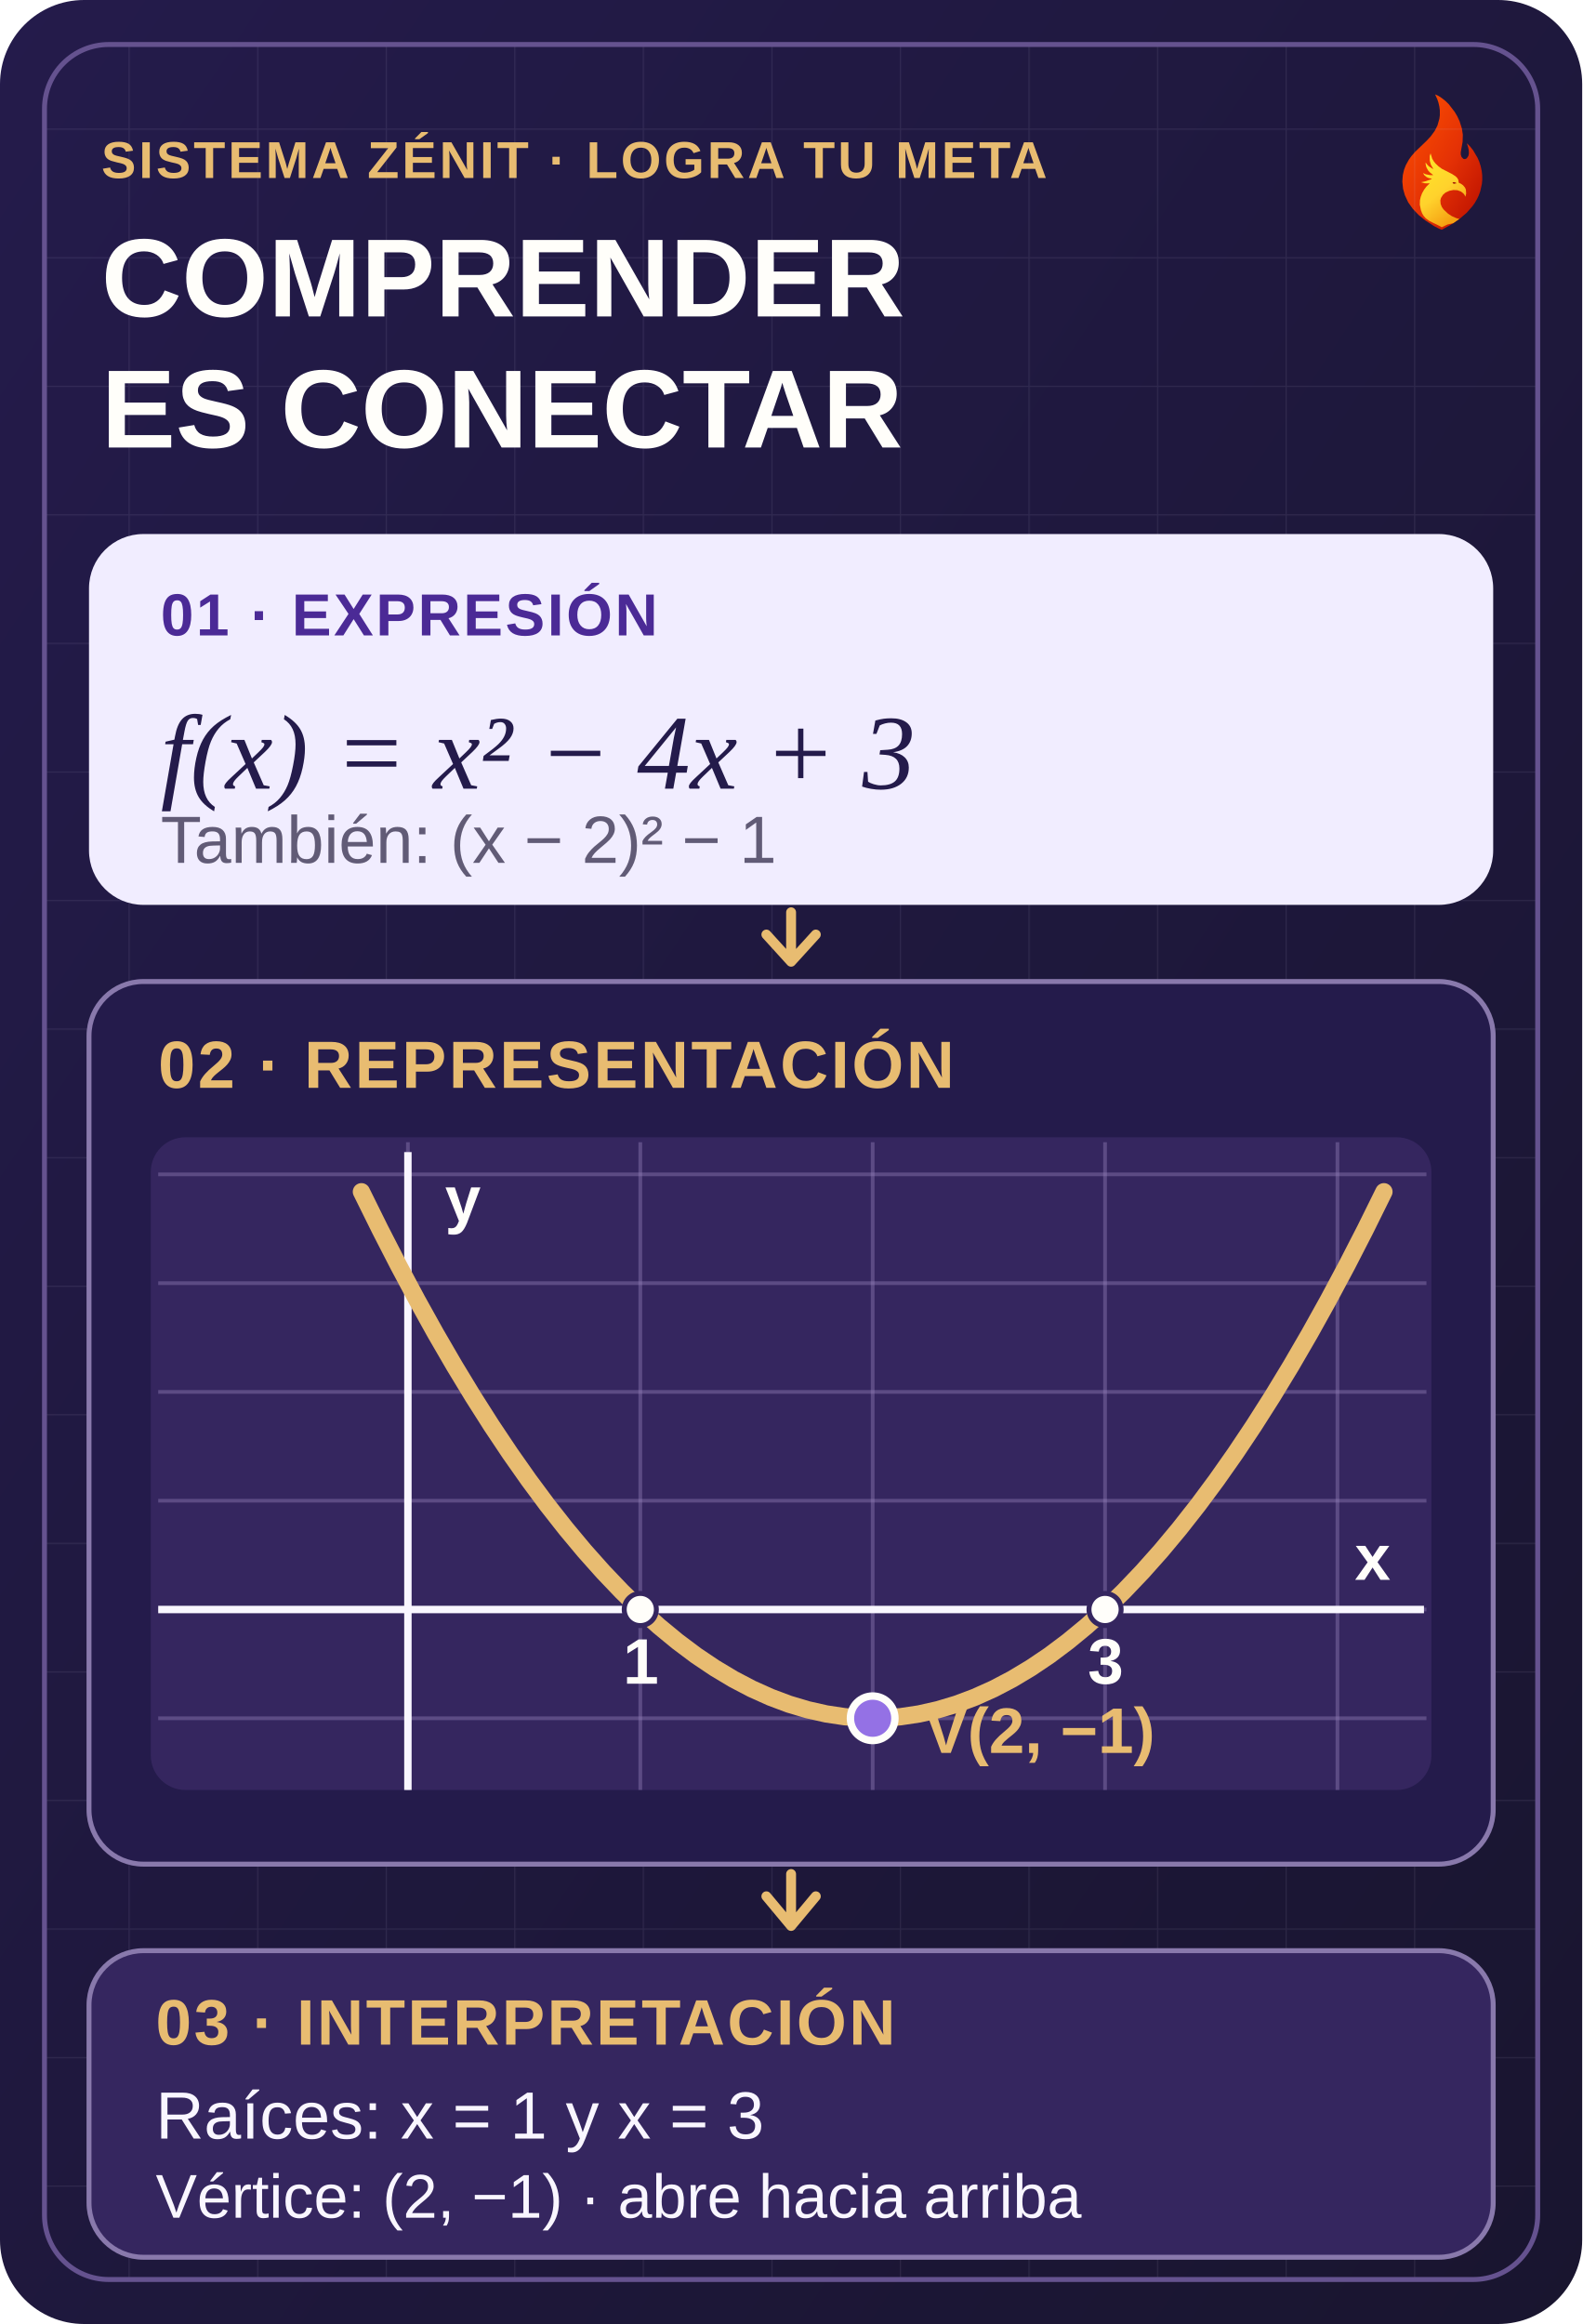
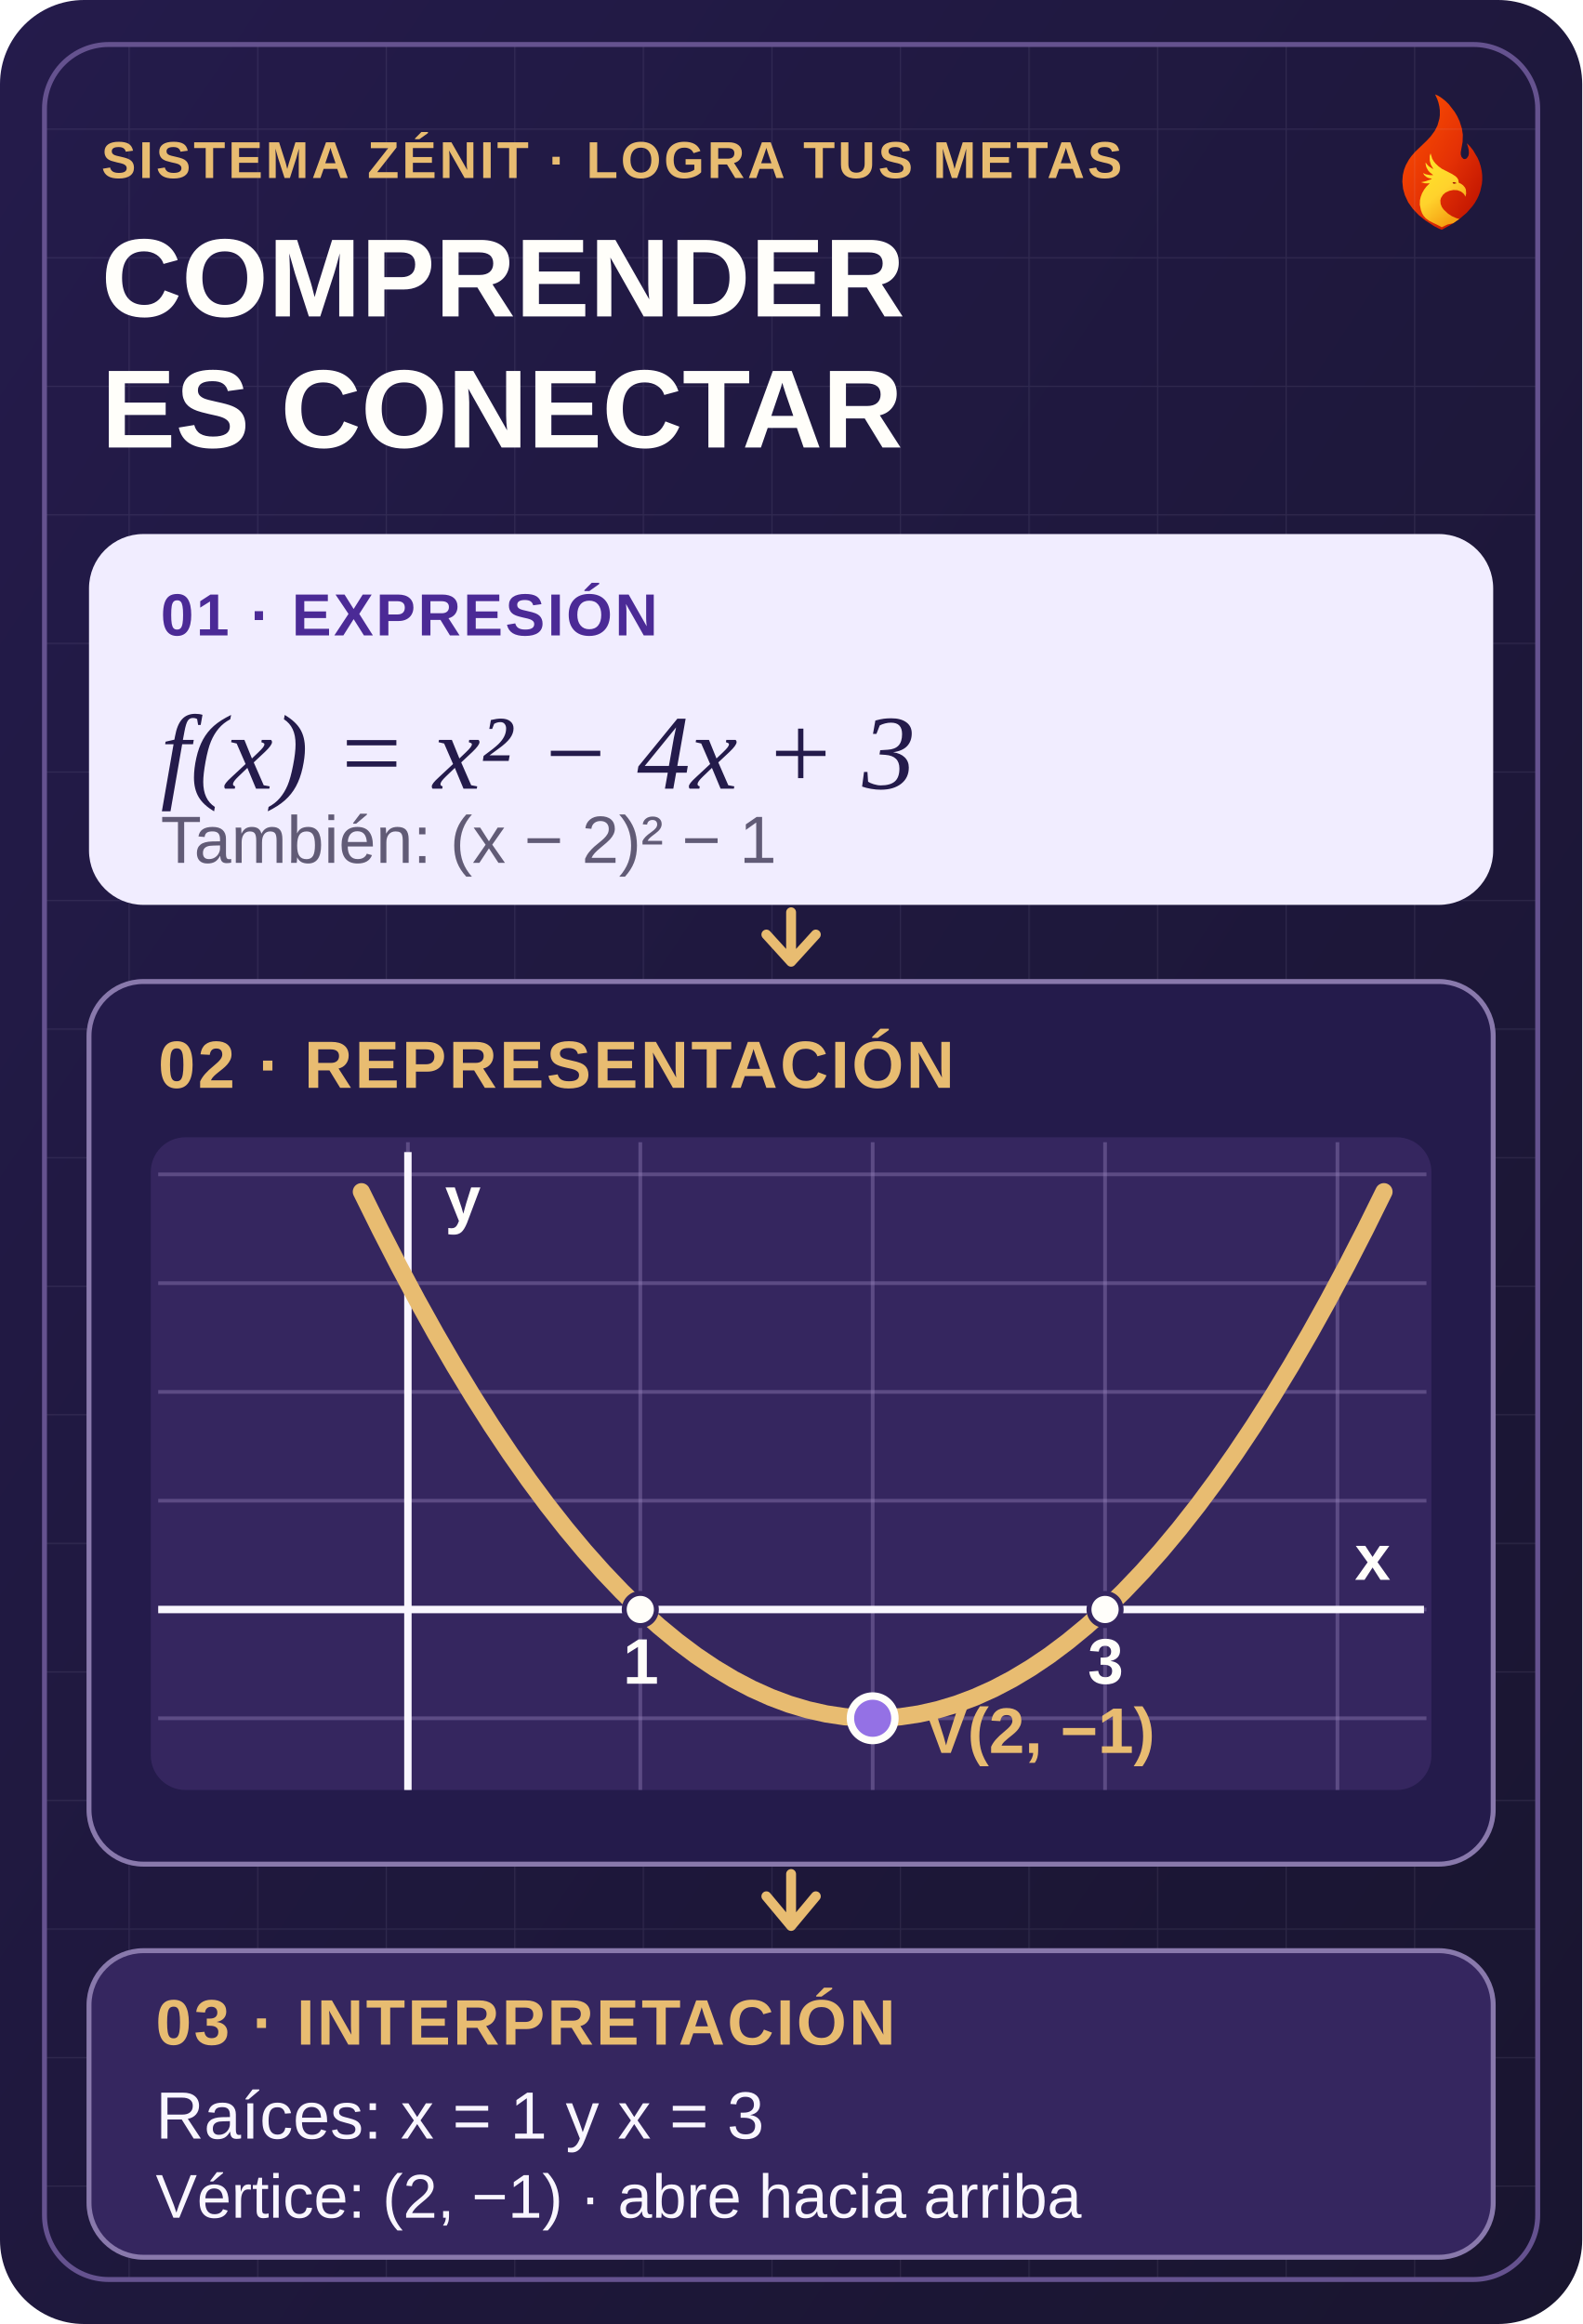
<svg xmlns="http://www.w3.org/2000/svg" viewBox="0 0 640 940" role="img" aria-labelledby="title description">
  <defs>
    <linearGradient id="background" x1="0" y1="0" x2="1" y2="1">
      <stop stop-color="#241b4b" />
      <stop offset="1" stop-color="#19152f" />
    </linearGradient>
    <pattern id="grid" width="52" height="52" patternUnits="userSpaceOnUse">
      <path d="M52 0H0V52" stroke="#d9cdef" stroke-opacity=".09" fill="none" />
    </pattern>
    <clipPath id="plot-clip">
      <rect x="25" y="63" width="518" height="264" rx="14" />
    </clipPath>
  </defs>
  <defs>
    <linearGradient id="flame" x1="0" y1="0" x2="1" y2="1">
      <stop stop-color="#FF5300" />
      <stop offset=".55" stop-color="#E43105" />
      <stop offset="1" stop-color="#B70D00" />
    </linearGradient>
    <linearGradient id="bird" x1="0" y1="0" x2=".5" y2="1">
      <stop stop-color="#FFE929" />
      <stop offset=".6" stop-color="#FFD22C" />
      <stop offset="1" stop-color="#F5A012" />
    </linearGradient>
  </defs>
  <rect width="640" height="940" rx="34" fill="url(#background)" />
  <g aria-label="Fénix original de Sistema Zénit" transform="translate(567 38) scale(.03) translate(-470 -105)">
    <path fill="url(#flame)" d="M920,111 950,177 964,218 977,273 984,327 984,391 978,438 952,530 915,603 860,678 805,737 650,886 600,944 567,990 526,1064 502,1125 485,1197 478,1286 488,1383 512,1469 557,1566 620,1655 698,1737 791,1812 908,1888 972,1921 1010,1936 1121,1875 1249,1790 1347,1706 1425,1617 1456,1573 1487,1519 1508,1475 1529,1417 1551,1318 1556,1262 1555,1199 1549,1146 1535,1080 1515,1017 1492,965 1433,865 1389,810 1348,770 1364,818 1374,864 1376,905 1369,940 1347,973 1323,984 1301,980 1277,955 1267,926 1266,892 1291,751 1294,654 1281,570 1250,472 1219,406 1185,348 1105,244 1059,199 1011,161 965,131Z" />
    <path fill="url(#bird)" d="M859,906 848,942 848,1005 862,1056 894,1113 890,1116 836,1081 809,1053 793,1029 792,1049 802,1093 826,1137 849,1162 893,1197 889,1200 855,1200 793,1188 758,1171 772,1197 800,1222 823,1235 871,1248 875,1253 784,1284 731,1295 779,1309 817,1311 840,1308 844,1313 802,1355 772,1395 744,1445 726,1493 716,1538 714,1597 729,1672 745,1714 764,1747 792,1780 839,1815 890,1841 955,1872 1010,1902 1088,1865 1164,1848 1247,1790 1208,1780 1145,1752 1093,1718 1033,1661 1011,1629 995,1589 991,1541 999,1508 1025,1466 1060,1435 1112,1411 1167,1400 1221,1403 1269,1421 1302,1447 1316,1465 1328,1491 1339,1449 1335,1394 1323,1367 1298,1337 1267,1315 1239,1302 1233,1262 1218,1237 1196,1215 1148,1184 1011,1114 965,1080 927,1044 902,1013 881,978Z" />
    <path d="M1154 1298 C1172 1289 1192 1293 1211 1310 C1191 1307 1180 1323 1167 1315 Z" fill="#A31F06" />
  </g>
  <rect x="18" y="18" width="604" height="904" rx="26" fill="url(#grid)" stroke="#65528f" stroke-width="2" />
  <g font-family="Arial,Helvetica,sans-serif">
-     <text x="41" y="72" font-size="21" font-weight="800" letter-spacing="1.15" fill="#e8bc71">SISTEMA ZÉNIT · LOGRA TU META</text>
+     <text x="41" y="72" font-size="21" font-weight="800" letter-spacing="1.15" fill="#e8bc71">SISTEMA ZÉNIT · LOGRA TUS METAS</text>
    <text x="41" y="128" font-size="45" font-weight="800" fill="#fffefa">COMPRENDER</text>
    <text x="41" y="181" font-size="45" font-weight="800" fill="#fffefa">ES CONECTAR</text>
    <g transform="translate(36 216)">
      <rect width="568" height="150" rx="22" fill="#f1edff" />
      <text x="29" y="41" fill="#4b2a96" font-size="24" font-weight="800" letter-spacing="1">01 · EXPRESIÓN</text>
      <text x="29" y="103" fill="#241b4b" font-size="43" font-family="Georgia,Times New Roman,serif" font-style="italic">f(x) = x² − 4x + 3</text>
      <text x="29" y="133" fill="#615b76" font-size="27">También: (x − 2)² − 1</text>
    </g>
    <path d="M320 369V389m-10-11 10 11 10-11" stroke="#e8bc71" stroke-width="4" fill="none" stroke-linejoin="round" stroke-linecap="round" />
    <g transform="translate(36 397)">
      <rect width="568" height="357" rx="22" fill="#241b4b" stroke="#8979ac" stroke-width="2" />
      <text x="28" y="43" font-size="27" font-weight="800" letter-spacing="1" fill="#e8bc71">02 · REPRESENTACIÓN</text>
      <g clip-path="url(#plot-clip)">
        <rect x="25" y="63" width="518" height="264" rx="14" fill="#35265f" />
        <g stroke="#9682bd" stroke-opacity=".4" stroke-width="1.5">
          <path d="M28 78H541M28 122H541M28 166H541M28 210H541M28 254H541M28 298H541" />
          <path d="M129 65V329M223 65V329M317 65V329M411 65V329M505 65V329" />
        </g>
        <path d="M28 254H540M129 69V327" stroke="#f9f6ff" stroke-width="3" fill="none" />
        <path d="M110.20 85.04 L117.72 100.25 L125.24 114.89 L132.76 128.97 L140.28 142.49 L147.80 155.44 L155.32 167.83 L162.84 179.66 L170.36 190.92 L177.88 201.62 L185.40 211.76 L192.92 221.33 L200.44 230.35 L207.96 238.79 L215.48 246.68 L223.00 254.00 L230.52 260.76 L238.04 266.95 L245.56 272.59 L253.08 277.65 L260.60 282.16 L268.12 286.10 L275.64 289.48 L283.16 292.30 L290.68 294.55 L298.20 296.24 L305.72 297.37 L313.24 297.93 L320.76 297.93 L328.28 297.37 L335.80 296.24 L343.32 294.55 L350.84 292.30 L358.36 289.48 L365.88 286.10 L373.40 282.16 L380.92 277.65 L388.44 272.59 L395.96 266.95 L403.48 260.76 L411.00 254.00 L418.52 246.68 L426.04 238.79 L433.56 230.35 L441.08 221.33 L448.60 211.76 L456.12 201.62 L463.64 190.92 L471.16 179.66 L478.68 167.83 L486.20 155.44 L493.72 142.49 L501.24 128.97 L508.76 114.89 L516.28 100.25 L523.80 85.04" stroke="#e8bc71" stroke-width="7" stroke-linecap="round" stroke-linejoin="round" fill="none" />
        <circle cx="223" cy="254" r="6.5" fill="#fffefa" stroke="#35265f" stroke-width="2" />
        <circle cx="411" cy="254" r="6.5" fill="#fffefa" stroke="#35265f" stroke-width="2" />
        <circle cx="317" cy="298" r="9" fill="#9471e5" stroke="#fffefa" stroke-width="3" />
        <g font-size="26" font-weight="700" fill="#fffefa">
          <text x="512" y="242">x</text>
          <text x="144" y="97">y</text>
          <text x="216" y="284">1</text>
          <text x="404" y="284">3</text>
          <text x="338" y="312" fill="#e8bc71">V(2, −1)</text>
        </g>
      </g>
    </g>
    <path d="M320 758V779m-10-12 10 12 10-12" stroke="#e8bc71" stroke-width="4" stroke-linejoin="round" stroke-linecap="round" fill="none" />
    <g transform="translate(36 789)">
      <rect width="568" height="124" rx="22" fill="#35265f" stroke="#8979ac" stroke-width="2" />
      <text x="27" y="38" fill="#e8bc71" font-size="26" font-weight="800" letter-spacing="1">03 · INTERPRETACIÓN</text>
      <text x="27" y="76" fill="#f9f6ff" font-size="27">Raíces: x = 1 y x = 3</text>
      <text x="27" y="108" fill="#f9f6ff" font-size="25">Vértice: (2, −1) · abre hacia arriba</text>
    </g>
  </g>
</svg>
